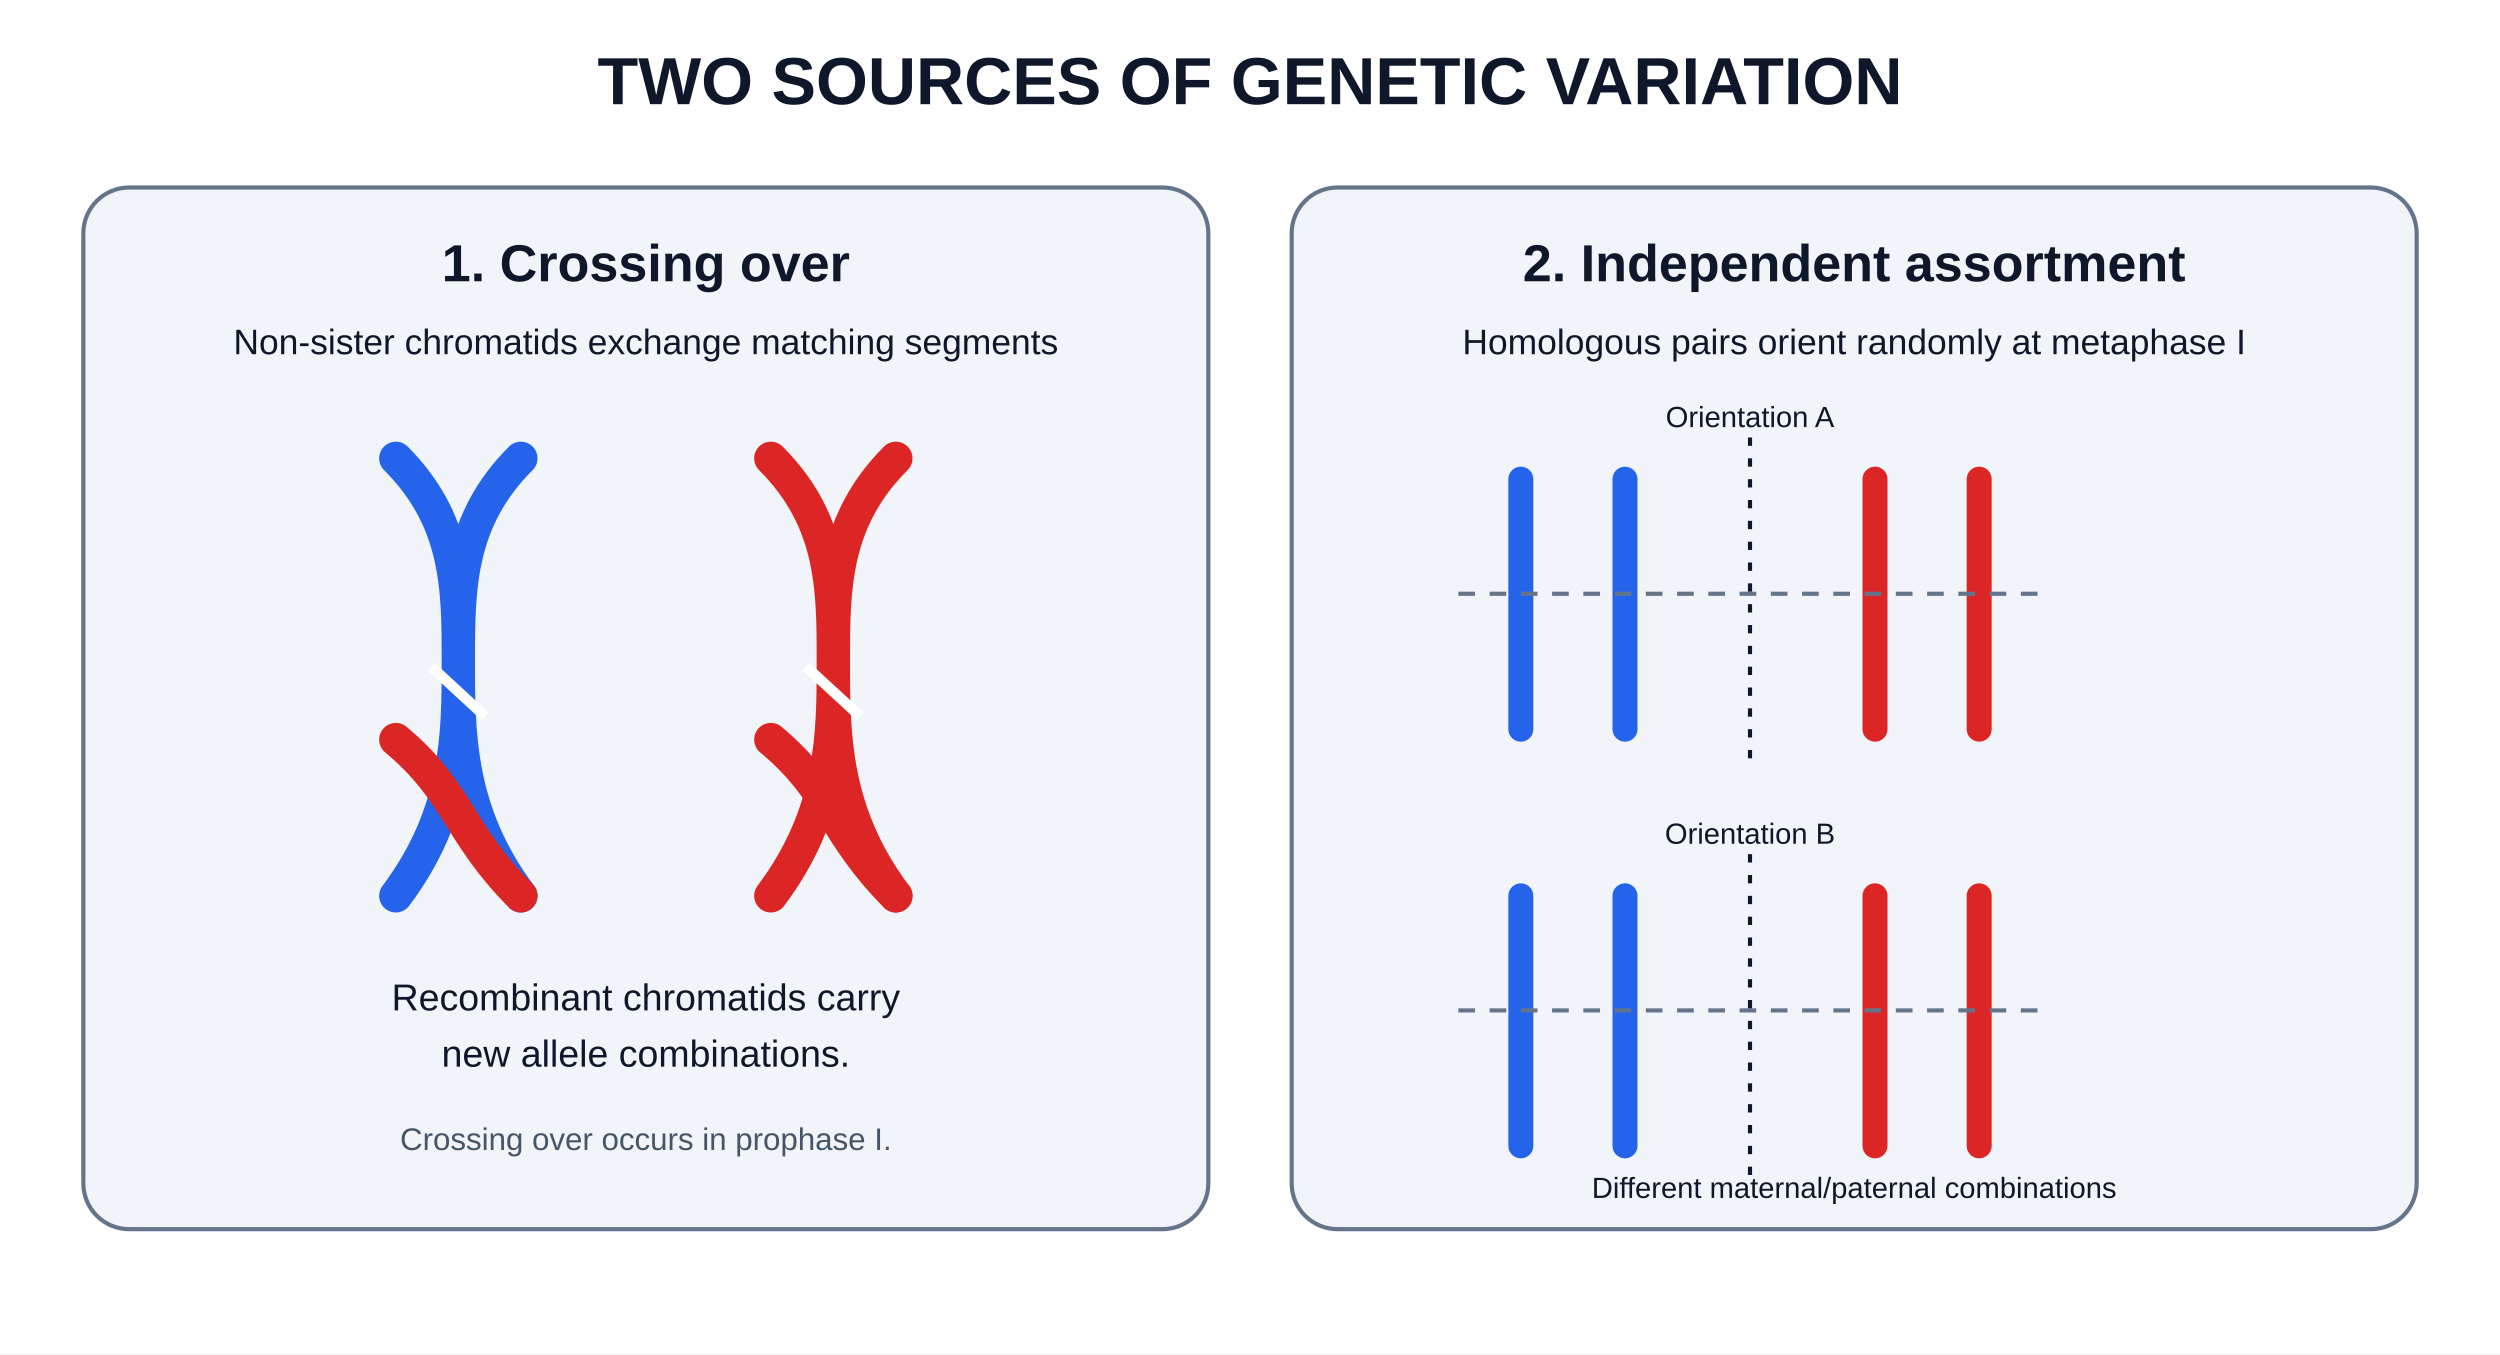
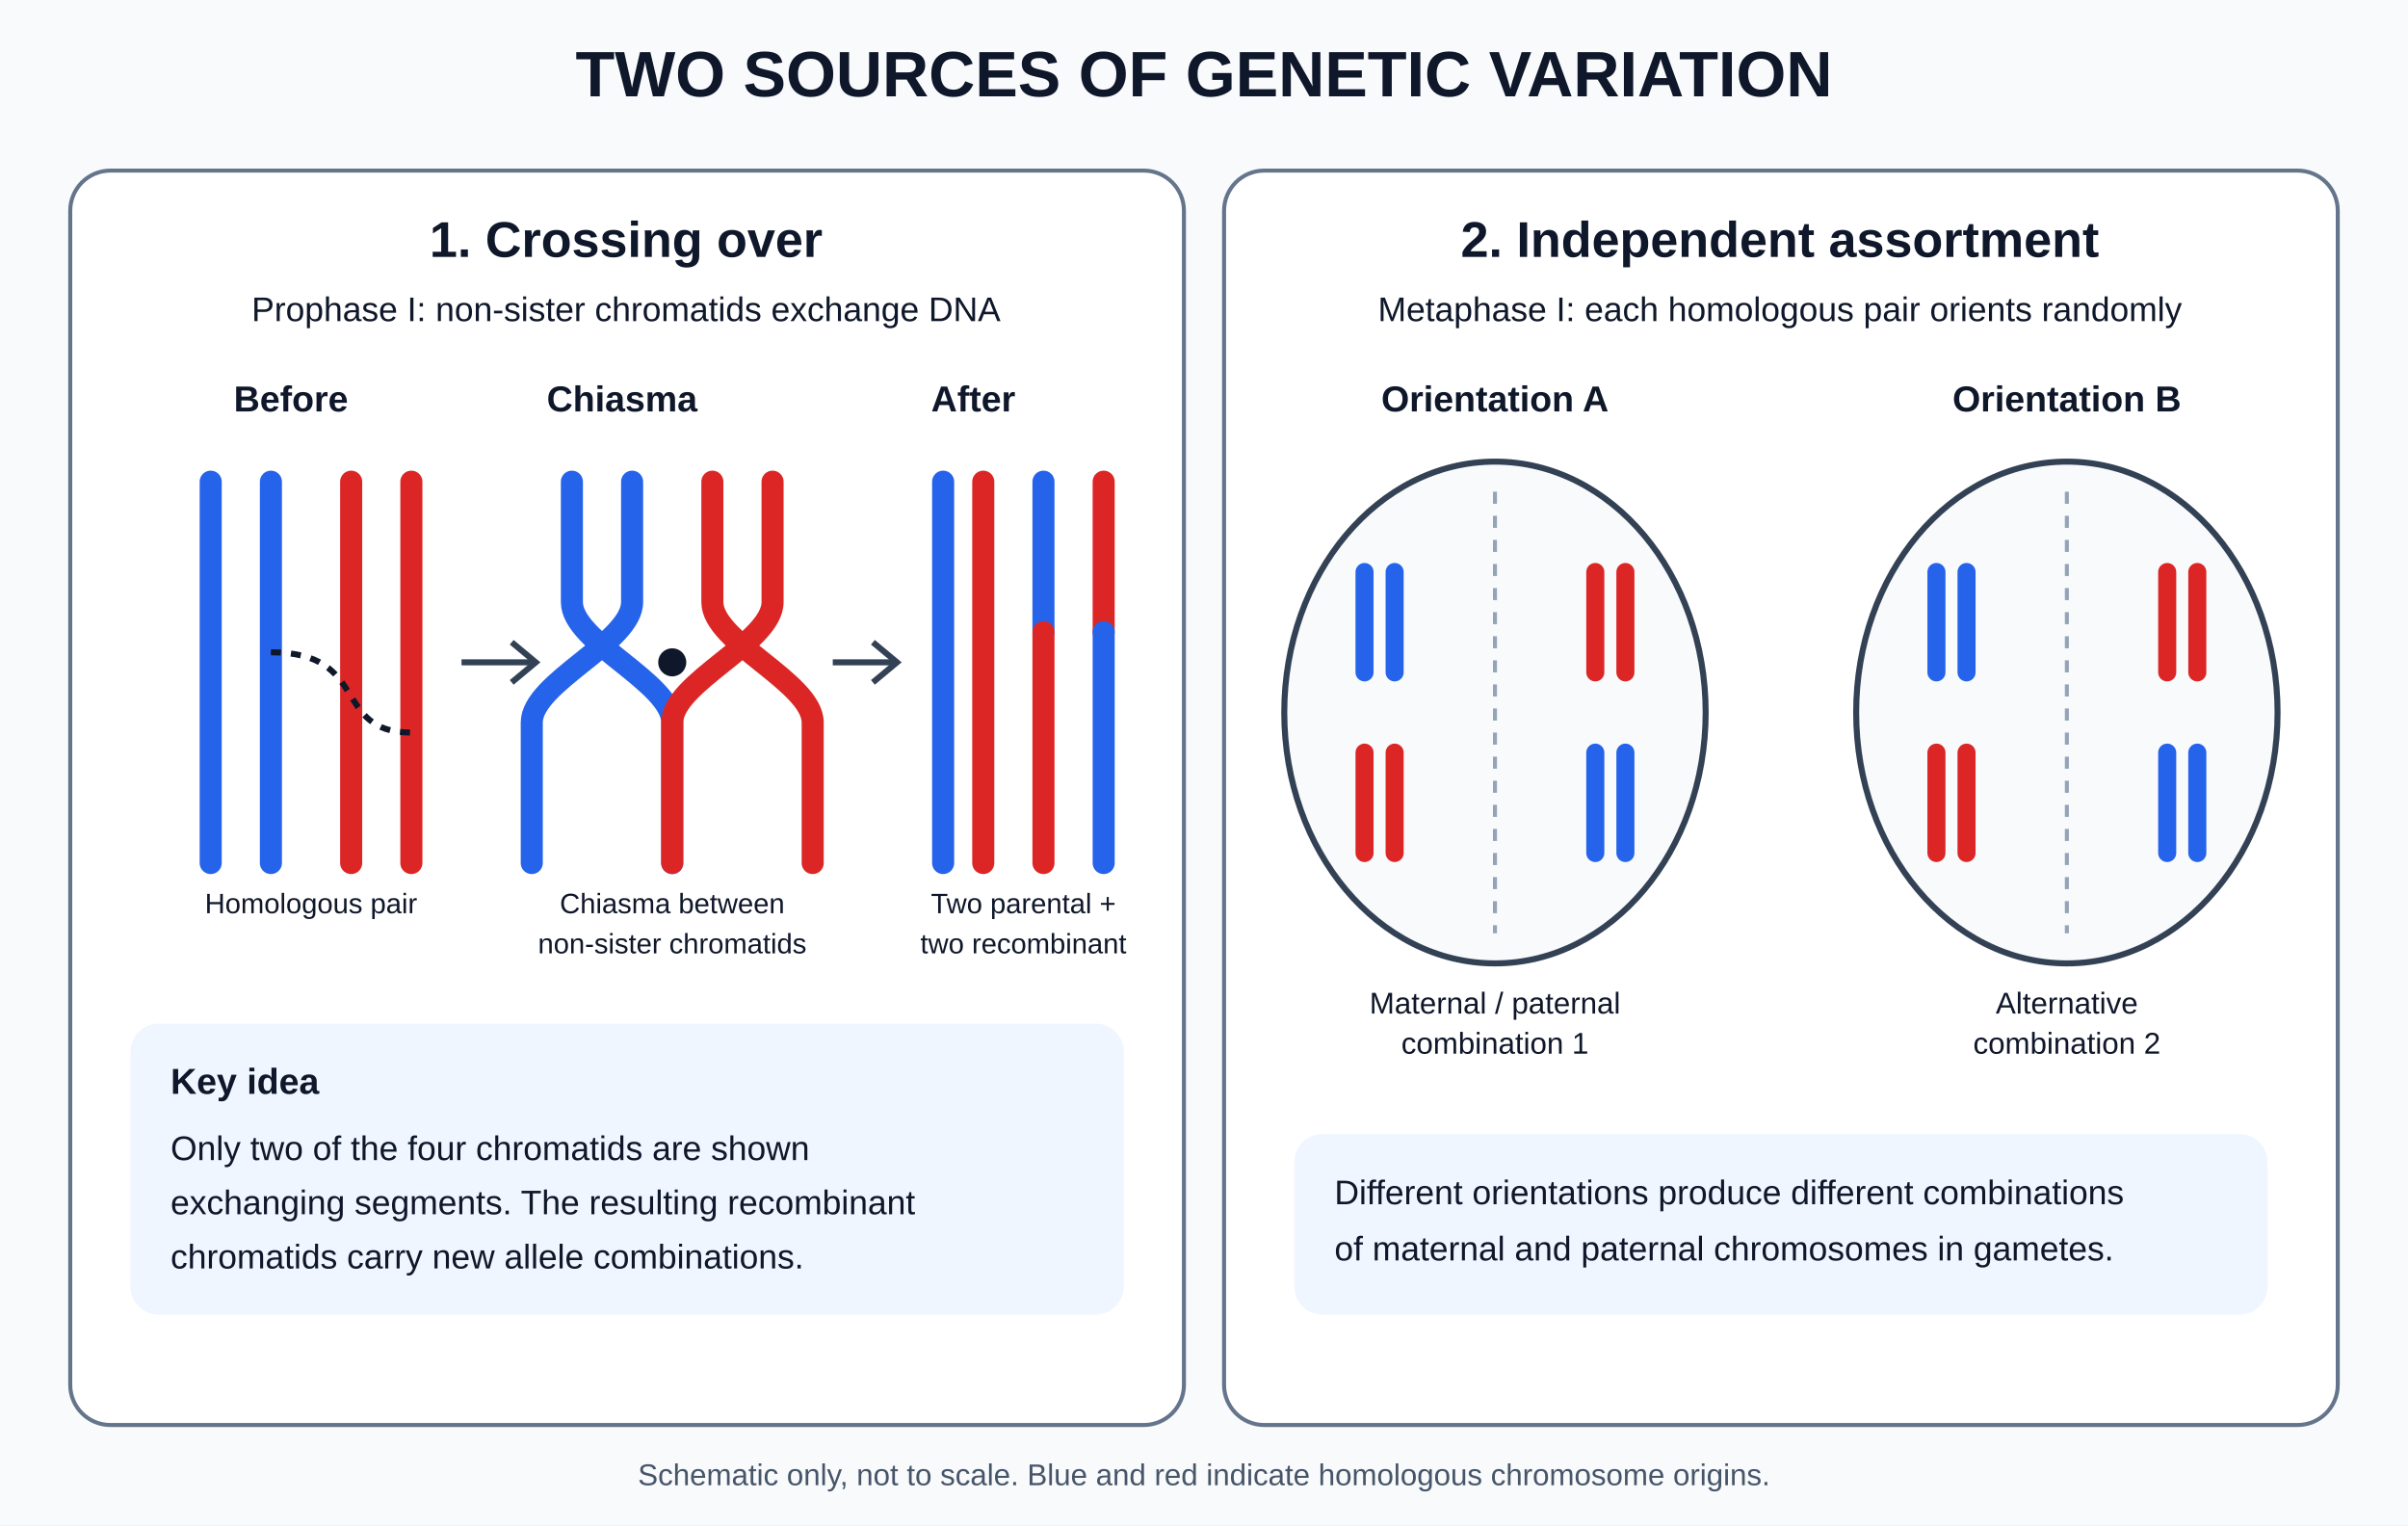
- <svg xmlns="http://www.w3.org/2000/svg" width="1200" height="650" viewBox="0 0 1200 650" role="img" aria-labelledby="title desc">
-   <rect width="1200" height="650" fill="#fff" />
-   <text x="600" y="50" text-anchor="middle" font-family="Arial" font-size="32" font-weight="bold" fill="#0f172a">TWO SOURCES OF GENETIC VARIATION</text>
+ <svg xmlns="http://www.w3.org/2000/svg" width="1200" height="760" viewBox="0 0 1200 760" role="img" aria-labelledby="title desc">
+   <rect width="1200" height="760" fill="#f8fafc" />
+   <text x="600" y="48" text-anchor="middle" font-family="Arial" font-size="32" font-weight="bold" fill="#0f172a">TWO SOURCES OF GENETIC VARIATION</text>
  <g font-family="Arial" fill="#0f172a">
-     <rect x="40" y="90" width="540" height="500" rx="22" fill="#f1f5f9" stroke="#64748b" stroke-width="2" />
-     <text x="310" y="135" text-anchor="middle" font-size="25" font-weight="bold">1. Crossing over</text>
-     <text x="310" y="170" text-anchor="middle" font-size="17">Non-sister chromatids exchange matching segments</text>
-     <path d="M190 220 C250 280 190 350 250 430 M250 220 C190 280 250 350 190 430" fill="none" stroke="#2563eb" stroke-width="16" stroke-linecap="round" />
-     <path d="M370 220 C430 280 370 350 430 430 M430 220 C370 280 430 350 370 430" fill="none" stroke="#dc2626" stroke-width="16" stroke-linecap="round" />
-     <path d="M207 320 L233 344 M387 320 L413 344" stroke="#fff" stroke-width="5" />
-     <path d="M190 355 C220 380 220 400 250 430 M370 355 C400 380 400 400 430 430" fill="none" stroke="#dc2626" stroke-width="16" stroke-linecap="round" />
-     <text x="310" y="485" text-anchor="middle" font-size="18">Recombinant chromatids carry</text>
-     <text x="310" y="512" text-anchor="middle" font-size="18">new allele combinations.</text>
-     <text x="310" y="552" text-anchor="middle" font-size="15" fill="#475569">Crossing over occurs in prophase I.</text>
-     <rect x="620" y="90" width="540" height="500" rx="22" fill="#f1f5f9" stroke="#64748b" stroke-width="2" />
-     <text x="890" y="135" text-anchor="middle" font-size="25" font-weight="bold">2. Independent assortment</text>
-     <text x="890" y="170" text-anchor="middle" font-size="17">Homologous pairs orient randomly at metaphase I</text>
-     <g stroke-width="12" stroke-linecap="round">
-       <path d="M730 230 V350 M780 230 V350" stroke="#2563eb" />
-       <path d="M900 230 V350 M950 230 V350" stroke="#dc2626" />
-       <path d="M730 430 V550 M780 430 V550" stroke="#2563eb" />
-       <path d="M900 430 V550 M950 430 V550" stroke="#dc2626" />
-     </g>
-     <path d="M700 285 H980 M700 485 H980" stroke="#64748b" stroke-width="2" stroke-dasharray="8 7" />
-     <path d="M840 210 V370 M840 410 V570" stroke="#0f172a" stroke-width="2" stroke-dasharray="4 6" />
-     <text x="840" y="205" text-anchor="middle" font-size="14">Orientation A</text>
-     <text x="840" y="405" text-anchor="middle" font-size="14">Orientation B</text>
-     <text x="890" y="575" text-anchor="middle" font-size="14">Different maternal/paternal combinations</text>
+     <rect x="35" y="85" width="555" height="625" rx="20" fill="#fff" stroke="#64748b" stroke-width="2" />
+     <text x="312" y="128" text-anchor="middle" font-size="25" font-weight="bold">1. Crossing over</text>
+     <text x="312" y="160" text-anchor="middle" font-size="17">Prophase I: non-sister chromatids exchange DNA</text>
+     <text x="145" y="205" text-anchor="middle" font-size="18" font-weight="bold">Before</text>
+     <text x="310" y="205" text-anchor="middle" font-size="18" font-weight="bold">Chiasma</text>
+     <text x="485" y="205" text-anchor="middle" font-size="18" font-weight="bold">After</text>
+     <path d="M105 240 V430 M135 240 V430" stroke="#2563eb" stroke-width="11" stroke-linecap="round" />
+     <path d="M175 240 V430 M205 240 V430" stroke="#dc2626" stroke-width="11" stroke-linecap="round" />
+     <path d="M135 325 C185 325 165 365 205 365" fill="none" stroke="#0f172a" stroke-width="3" stroke-dasharray="5 5" />
+     <text x="155" y="455" text-anchor="middle" font-size="14">Homologous pair</text>
+     <path d="M230 330 H265" stroke="#334155" stroke-width="3" />
+     <path d="M255 320 L267 330 L255 340" fill="none" stroke="#334155" stroke-width="3" />
+     <path d="M285 240 V300 C285 320 335 340 335 360 V430" fill="none" stroke="#2563eb" stroke-width="11" stroke-linecap="round" />
+     <path d="M315 240 V300 C315 320 265 340 265 360 V430" fill="none" stroke="#2563eb" stroke-width="11" stroke-linecap="round" />
+     <path d="M355 240 V300 C355 320 405 340 405 360 V430" fill="none" stroke="#dc2626" stroke-width="11" stroke-linecap="round" />
+     <path d="M385 240 V300 C385 320 335 340 335 360 V430" fill="none" stroke="#dc2626" stroke-width="11" stroke-linecap="round" />
+     <circle cx="335" cy="330" r="7" fill="#0f172a" />
+     <text x="335" y="455" text-anchor="middle" font-size="14">Chiasma between</text>
+     <text x="335" y="475" text-anchor="middle" font-size="14">non-sister chromatids</text>
+     <path d="M415 330 H445" stroke="#334155" stroke-width="3" />
+     <path d="M435 320 L447 330 L435 340" fill="none" stroke="#334155" stroke-width="3" />
+     <path d="M470 240 V430" stroke="#2563eb" stroke-width="11" stroke-linecap="round" />
+     <path d="M490 240 V430" stroke="#dc2626" stroke-width="11" stroke-linecap="round" />
+     <path d="M520 240 V315" stroke="#2563eb" stroke-width="11" stroke-linecap="round" />
+     <path d="M520 315 V430" stroke="#dc2626" stroke-width="11" stroke-linecap="round" />
+     <path d="M550 240 V315" stroke="#dc2626" stroke-width="11" stroke-linecap="round" />
+     <path d="M550 315 V430" stroke="#2563eb" stroke-width="11" stroke-linecap="round" />
+     <text x="510" y="455" text-anchor="middle" font-size="14">Two parental +</text>
+     <text x="510" y="475" text-anchor="middle" font-size="14">two recombinant</text>
+     <rect x="65" y="510" width="495" height="145" rx="14" fill="#eff6ff" />
+     <text x="85" y="545" font-size="18" font-weight="bold">Key idea</text>
+     <text x="85" y="578" font-size="17">Only two of the four chromatids are shown</text>
+     <text x="85" y="605" font-size="17">exchanging segments. The resulting recombinant</text>
+     <text x="85" y="632" font-size="17">chromatids carry new allele combinations.</text>
+     <rect x="610" y="85" width="555" height="625" rx="20" fill="#fff" stroke="#64748b" stroke-width="2" />
+     <text x="887" y="128" text-anchor="middle" font-size="25" font-weight="bold">2. Independent assortment</text>
+     <text x="887" y="160" text-anchor="middle" font-size="17">Metaphase I: each homologous pair orients randomly</text>
+     <text x="745" y="205" text-anchor="middle" font-size="18" font-weight="bold">Orientation A</text>
+     <text x="1030" y="205" text-anchor="middle" font-size="18" font-weight="bold">Orientation B</text>
+     <ellipse cx="745" cy="355" rx="105" ry="125" fill="#f8fafc" stroke="#334155" stroke-width="3" />
+     <ellipse cx="1030" cy="355" rx="105" ry="125" fill="#f8fafc" stroke="#334155" stroke-width="3" />
+     <path d="M745 245 V465 M1030 245 V465" stroke="#94a3b8" stroke-width="2" stroke-dasharray="6 6" />
+     <path d="M680 285 V335 M695 285 V335 M795 375 V425 M810 375 V425" stroke="#2563eb" stroke-width="9" stroke-linecap="round" />
+     <path d="M680 375 V425 M695 375 V425 M795 285 V335 M810 285 V335" stroke="#dc2626" stroke-width="9" stroke-linecap="round" />
+     <path d="M965 285 V335 M980 285 V335 M1080 375 V425 M1095 375 V425" stroke="#2563eb" stroke-width="9" stroke-linecap="round" />
+     <path d="M965 375 V425 M980 375 V425 M1080 285 V335 M1095 285 V335" stroke="#dc2626" stroke-width="9" stroke-linecap="round" />
+     <text x="745" y="505" text-anchor="middle" font-size="15">Maternal / paternal</text>
+     <text x="745" y="525" text-anchor="middle" font-size="15">combination 1</text>
+     <text x="1030" y="505" text-anchor="middle" font-size="15">Alternative</text>
+     <text x="1030" y="525" text-anchor="middle" font-size="15">combination 2</text>
+     <rect x="645" y="565" width="485" height="90" rx="14" fill="#eff6ff" />
+     <text x="665" y="600" font-size="17">Different orientations produce different combinations</text>
+     <text x="665" y="628" font-size="17">of maternal and paternal chromosomes in gametes.</text>
+     <text x="600" y="740" text-anchor="middle" font-size="15" fill="#475569">Schematic only, not to scale. Blue and red indicate homologous chromosome origins.</text>
  </g>
</svg>
